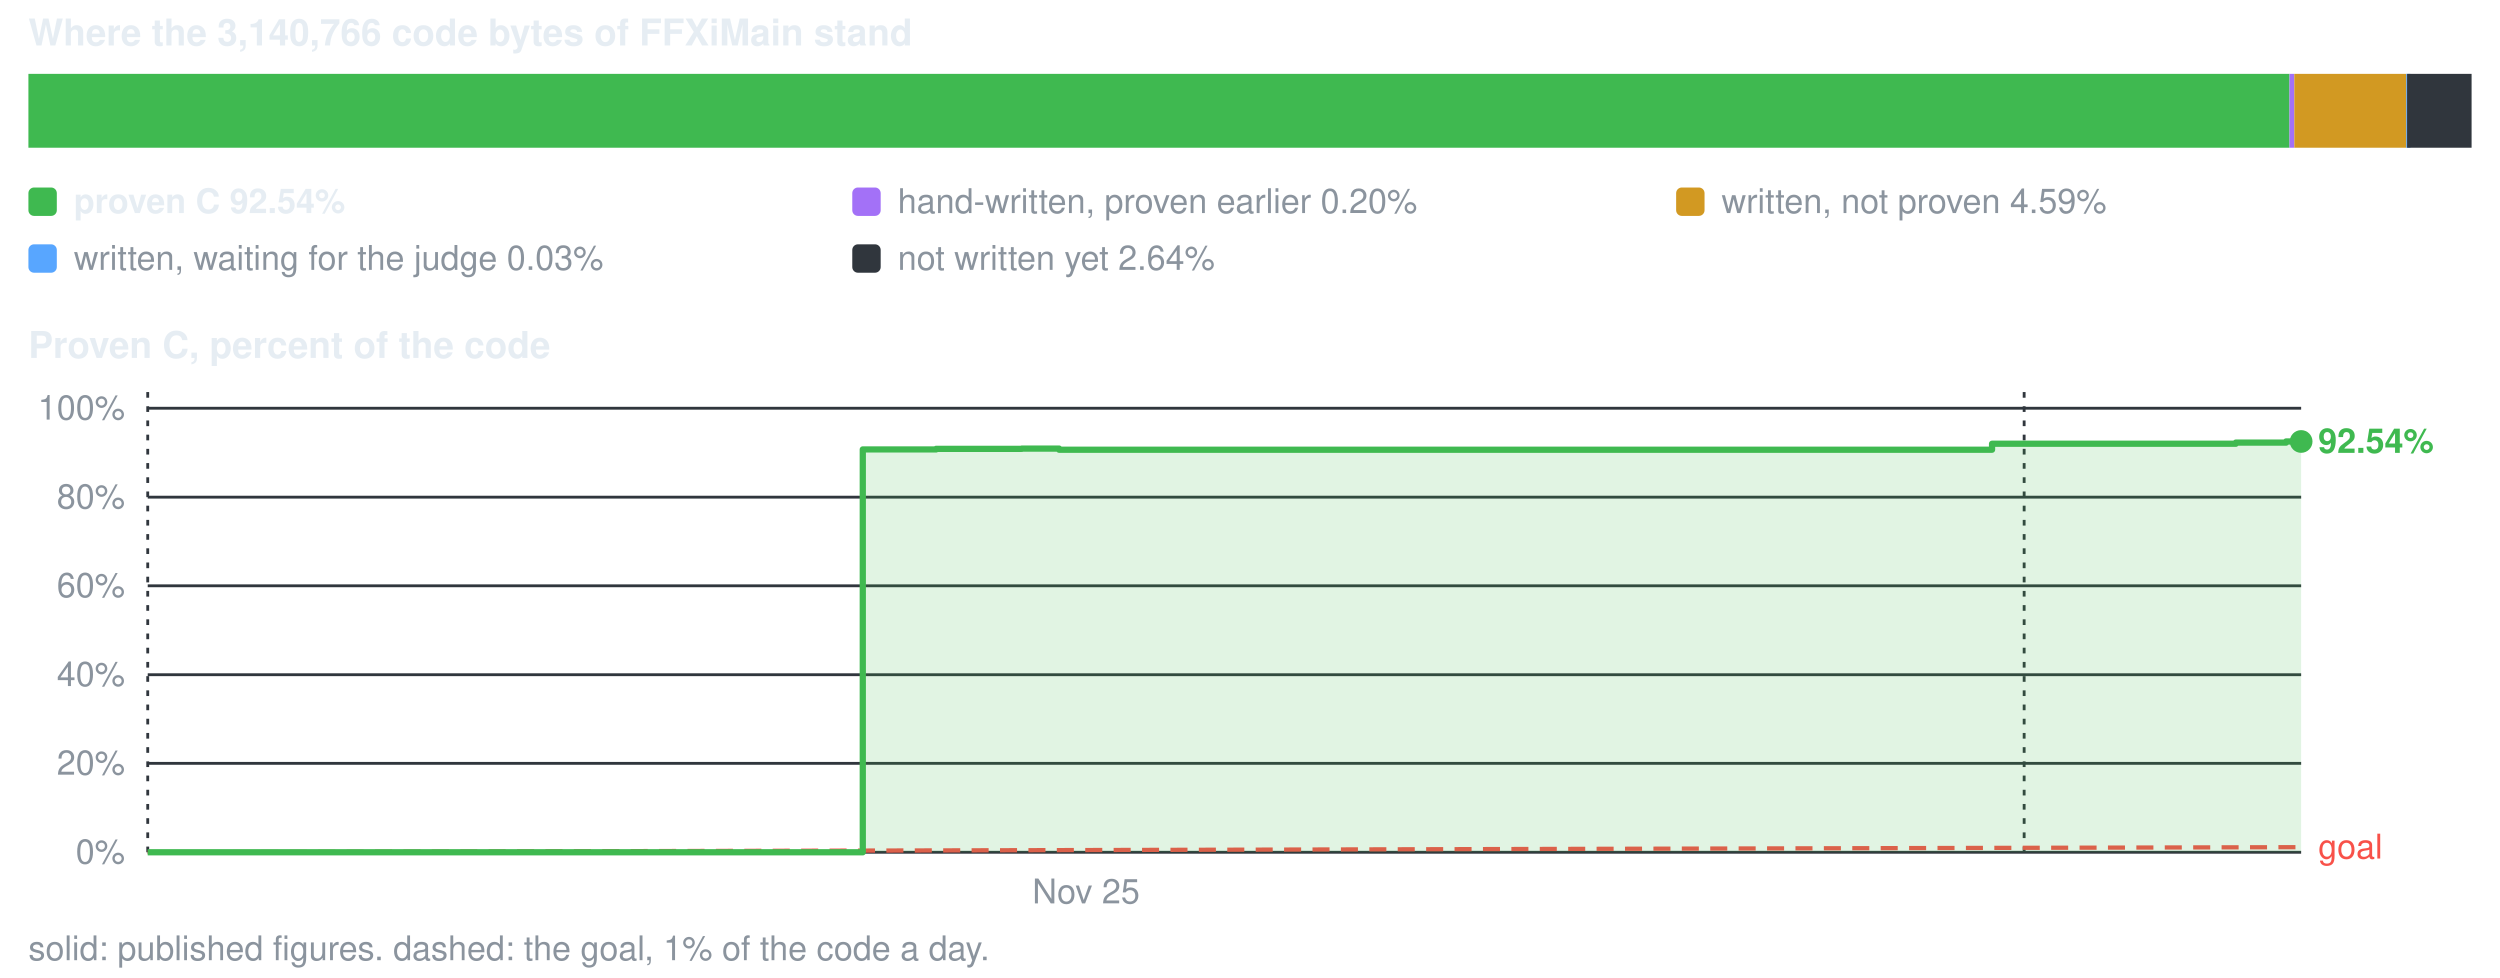
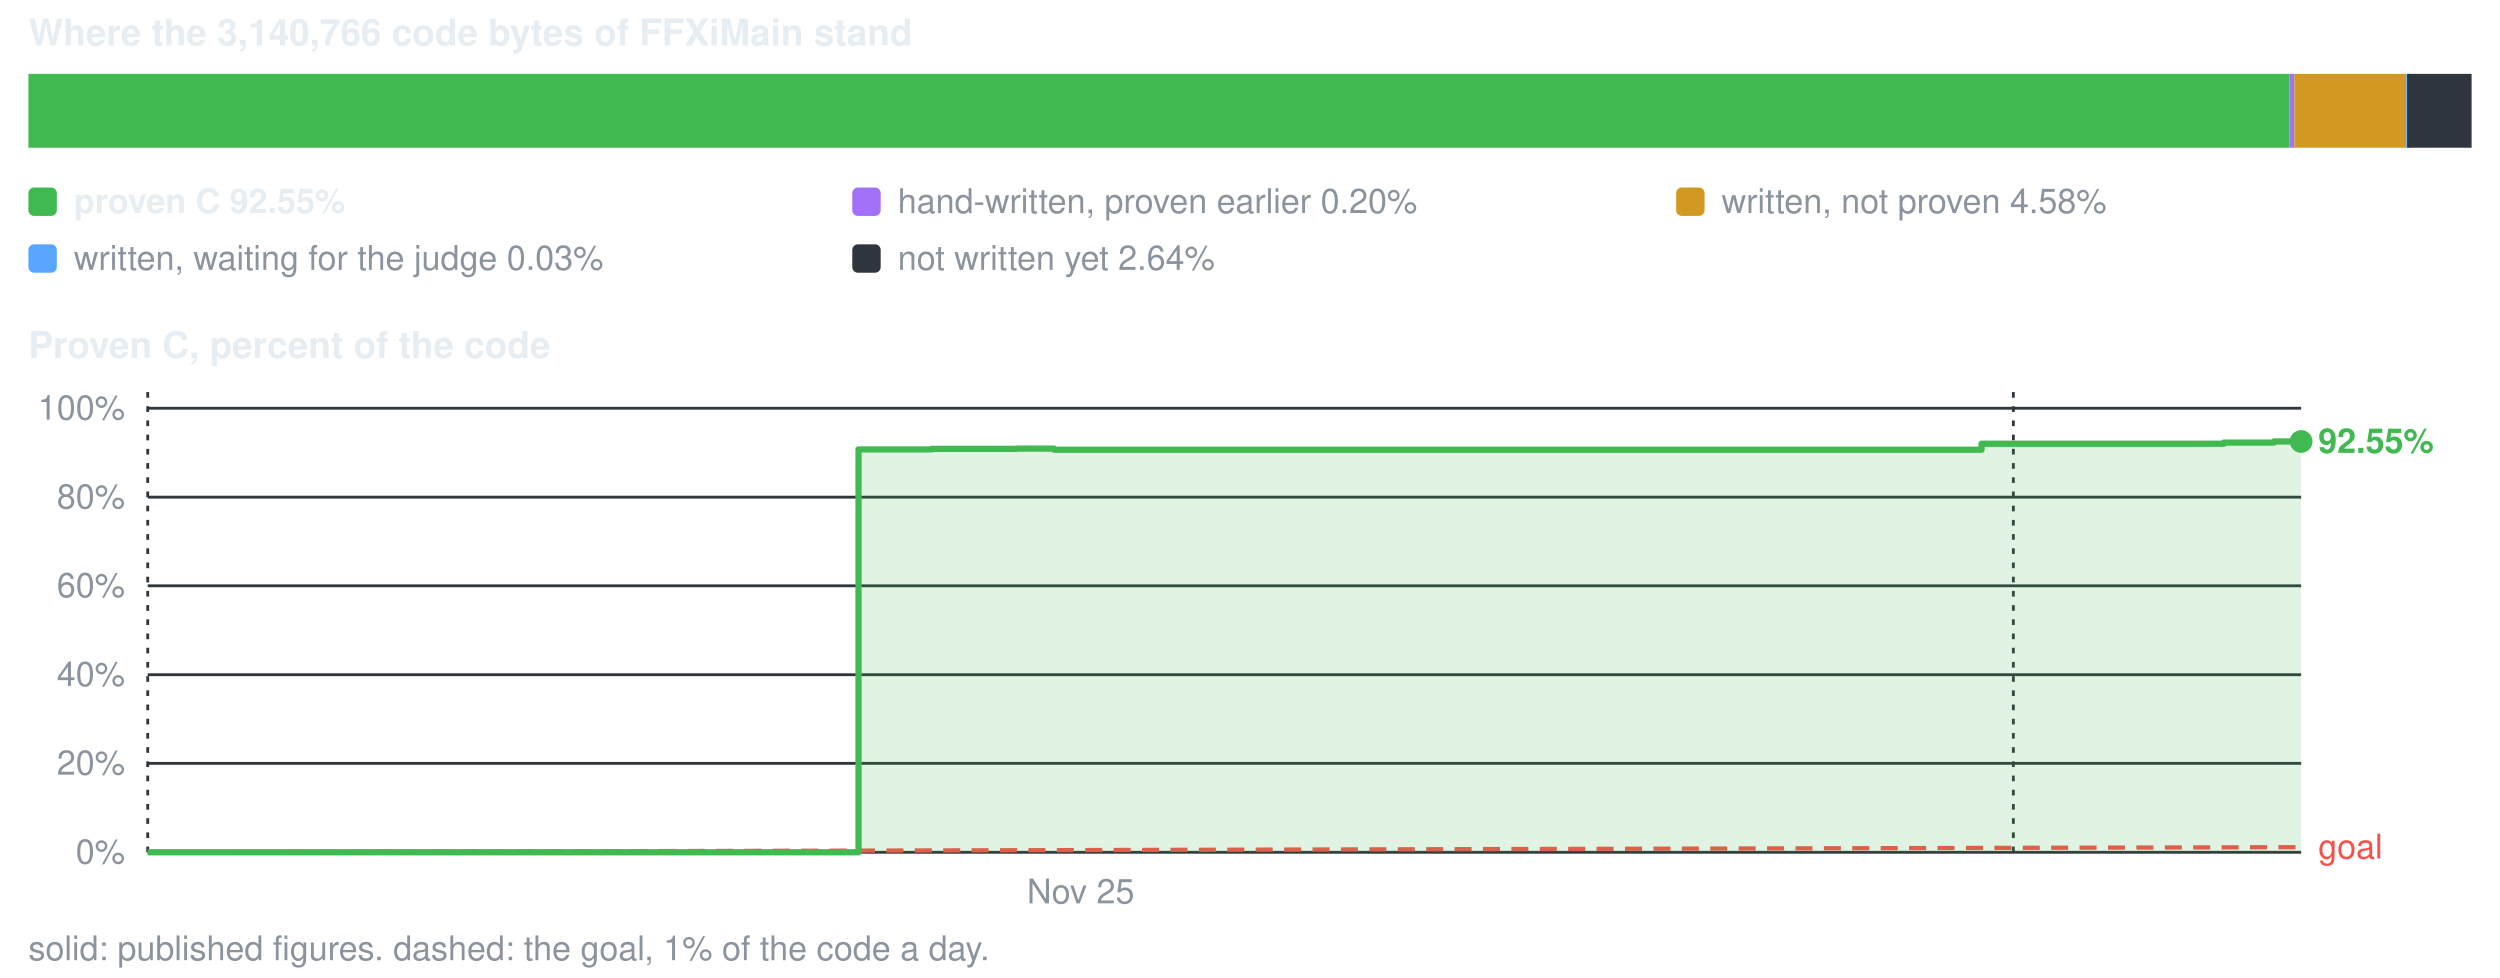
<svg xmlns="http://www.w3.org/2000/svg" viewBox="0 0 880 344" width="880" height="344" role="img" aria-label="conversion progress">
  <style>text{font-family:-apple-system,BlinkMacSystemFont,'Segoe UI',Helvetica,Arial,sans-serif;font-size:12px;fill:#8b949e}.s{fill:#e6edf3;font-weight:600}.b{font-size:13px}</style>
  <text x="10" y="16" class="s b">Where the 3,140,766 code bytes of FFXiMain stand</text>
  <rect x="10.0" y="26" width="795.9" height="26" fill="#3fb950" />
  <rect x="805.9" y="26" width="1.7" height="26" fill="#a371f7" />
-   <rect x="807.6" y="26" width="39.5" height="26" fill="#d29922" />
+   <rect x="807.6" y="26" width="39.4" height="26" fill="#d29922" />
  <rect x="847.0" y="26" width="1.5" height="26" fill="#58a6ff" />
  <rect x="847.3" y="26" width="22.7" height="26" fill="#30363d" />
  <rect x="10" y="66" width="10" height="10" rx="2" fill="#3fb950" />
-   <text x="26" y="75" class="s">proven C 92.54%</text>
+   <text x="26" y="75" class="s">proven C 92.55%</text>
  <rect x="300" y="66" width="10" height="10" rx="2" fill="#a371f7" />
  <text x="316" y="75">hand-written, proven earlier 0.20%</text>
  <rect x="590" y="66" width="10" height="10" rx="2" fill="#d29922" />
-   <text x="606" y="75">written, not proven 4.59%</text>
+   <text x="606" y="75">written, not proven 4.58%</text>
  <rect x="10" y="86" width="10" height="10" rx="2" fill="#58a6ff" />
  <text x="26" y="95">written, waiting for the judge 0.03%</text>
  <rect x="300" y="86" width="10" height="10" rx="2" fill="#30363d" />
  <text x="316" y="95">not written yet 2.64%</text>
  <text x="10" y="126" class="s b">Proven C, percent of the code</text>
  <line x1="52" y1="300.0" x2="810" y2="300.0" stroke="#30363d" stroke-width="1" />
  <text x="44" y="304.0" text-anchor="end">0%</text>
  <line x1="52" y1="268.7" x2="810" y2="268.7" stroke="#30363d" stroke-width="1" />
  <text x="44" y="272.7" text-anchor="end">20%</text>
  <line x1="52" y1="237.5" x2="810" y2="237.5" stroke="#30363d" stroke-width="1" />
  <text x="44" y="241.5" text-anchor="end">40%</text>
  <line x1="52" y1="206.2" x2="810" y2="206.2" stroke="#30363d" stroke-width="1" />
  <text x="44" y="210.2" text-anchor="end">60%</text>
  <line x1="52" y1="175.0" x2="810" y2="175.0" stroke="#30363d" stroke-width="1" />
  <text x="44" y="179.0" text-anchor="end">80%</text>
  <line x1="52" y1="143.7" x2="810" y2="143.7" stroke="#30363d" stroke-width="1" />
  <text x="44" y="147.7" text-anchor="end">100%</text>
  <line x1="52.0" y1="138" x2="52.0" y2="300" stroke="#30363d" stroke-width="1" stroke-dasharray="2 3" />
-   <text x="382.3" y="318" text-anchor="middle">Nov 25</text>
-   <line x1="712.5" y1="138" x2="712.5" y2="300" stroke="#30363d" stroke-width="1" stroke-dasharray="2 3" />
+   <text x="380.4" y="318" text-anchor="middle">Nov 25</text>
+   <line x1="708.7" y1="138" x2="708.7" y2="300" stroke="#30363d" stroke-width="1" stroke-dasharray="2 3" />
  <line x1="52.0" y1="300.0" x2="810.0" y2="298.2" stroke="#f85149" stroke-width="1.5" stroke-dasharray="6 4" />
  <text x="816.0" y="302.2" style="fill:#f85149">goal</text>
-   <path d="M52.0 300.0 H303.7 V158.2 H329.5 V158.0 H340.7 V158.0 H346.0 V158.0 H359.7 V157.9 H367.4 V157.9 H372.8 V158.3 H701.2 V156.2 H787.0 V155.8 H804.7 V155.4 H810.0 V155.4 V300.0 H52.0 Z" fill="#3fb950" fill-opacity="0.16" />
-   <path d="M52.0 300.0 H303.7 V158.2 H329.5 V158.0 H340.7 V158.0 H346.0 V158.0 H359.7 V157.9 H367.4 V157.9 H372.8 V158.3 H701.2 V156.2 H787.0 V155.8 H804.7 V155.4 H810.0 V155.4" fill="none" stroke="#3fb950" stroke-width="2.2" stroke-linejoin="round" />
+   <path d="M52.0 300.0 H302.2 V158.2 H327.9 V158.0 H339.0 V158.0 H344.3 V158.0 H357.9 V157.9 H365.5 V157.9 H371.0 V158.3 H697.5 V156.2 H782.8 V155.8 H800.4 V155.4 H805.7 V155.4 H810.0 V155.4 V300.0 H52.0 Z" fill="#3fb950" fill-opacity="0.16" />
+   <path d="M52.0 300.0 H302.2 V158.2 H327.9 V158.0 H339.0 V158.0 H344.3 V158.0 H357.9 V157.9 H365.5 V157.9 H371.0 V158.3 H697.5 V156.2 H782.8 V155.8 H800.4 V155.4 H805.7 V155.4 H810.0 V155.4" fill="none" stroke="#3fb950" stroke-width="2.2" stroke-linejoin="round" />
  <circle cx="810.0" cy="155.4" r="4" fill="#3fb950" />
-   <text x="816.0" y="159.4" class="s" style="fill:#3fb950">92.54%</text>
+   <text x="816.0" y="159.4" class="s" style="fill:#3fb950">92.55%</text>
  <text x="10" y="338">solid: published figures. dashed: the goal, 1% of the code a day.</text>
</svg>
